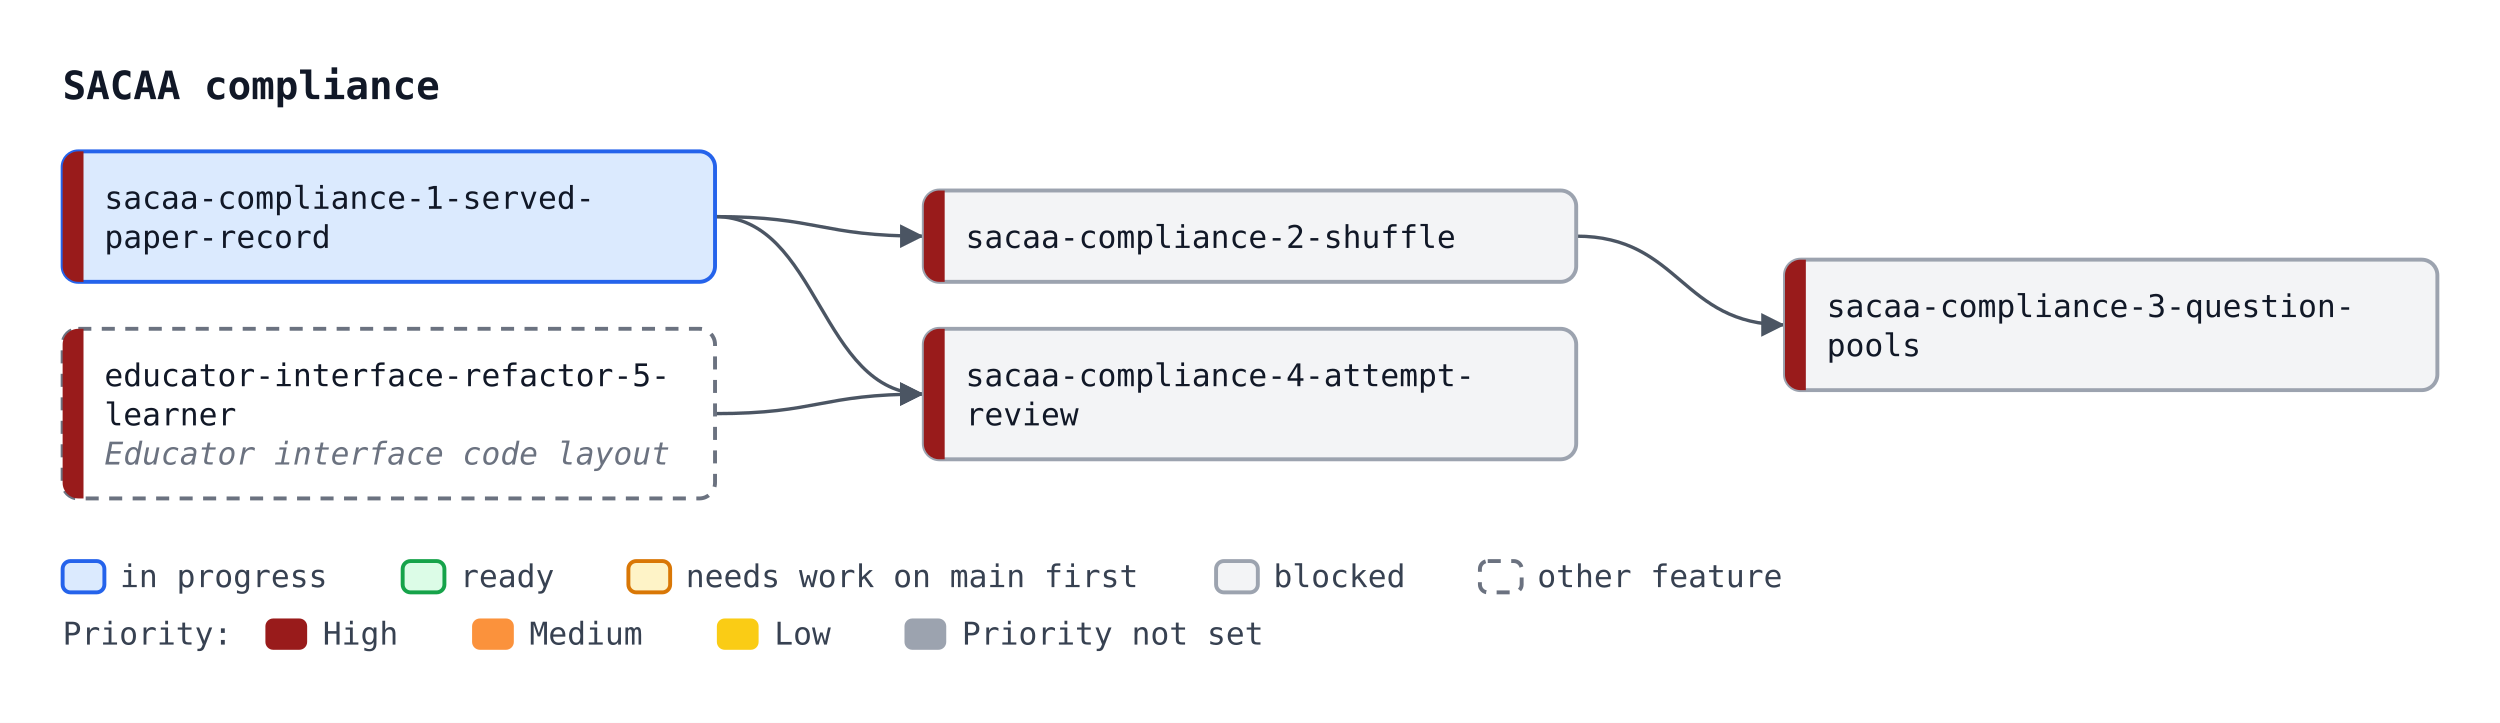
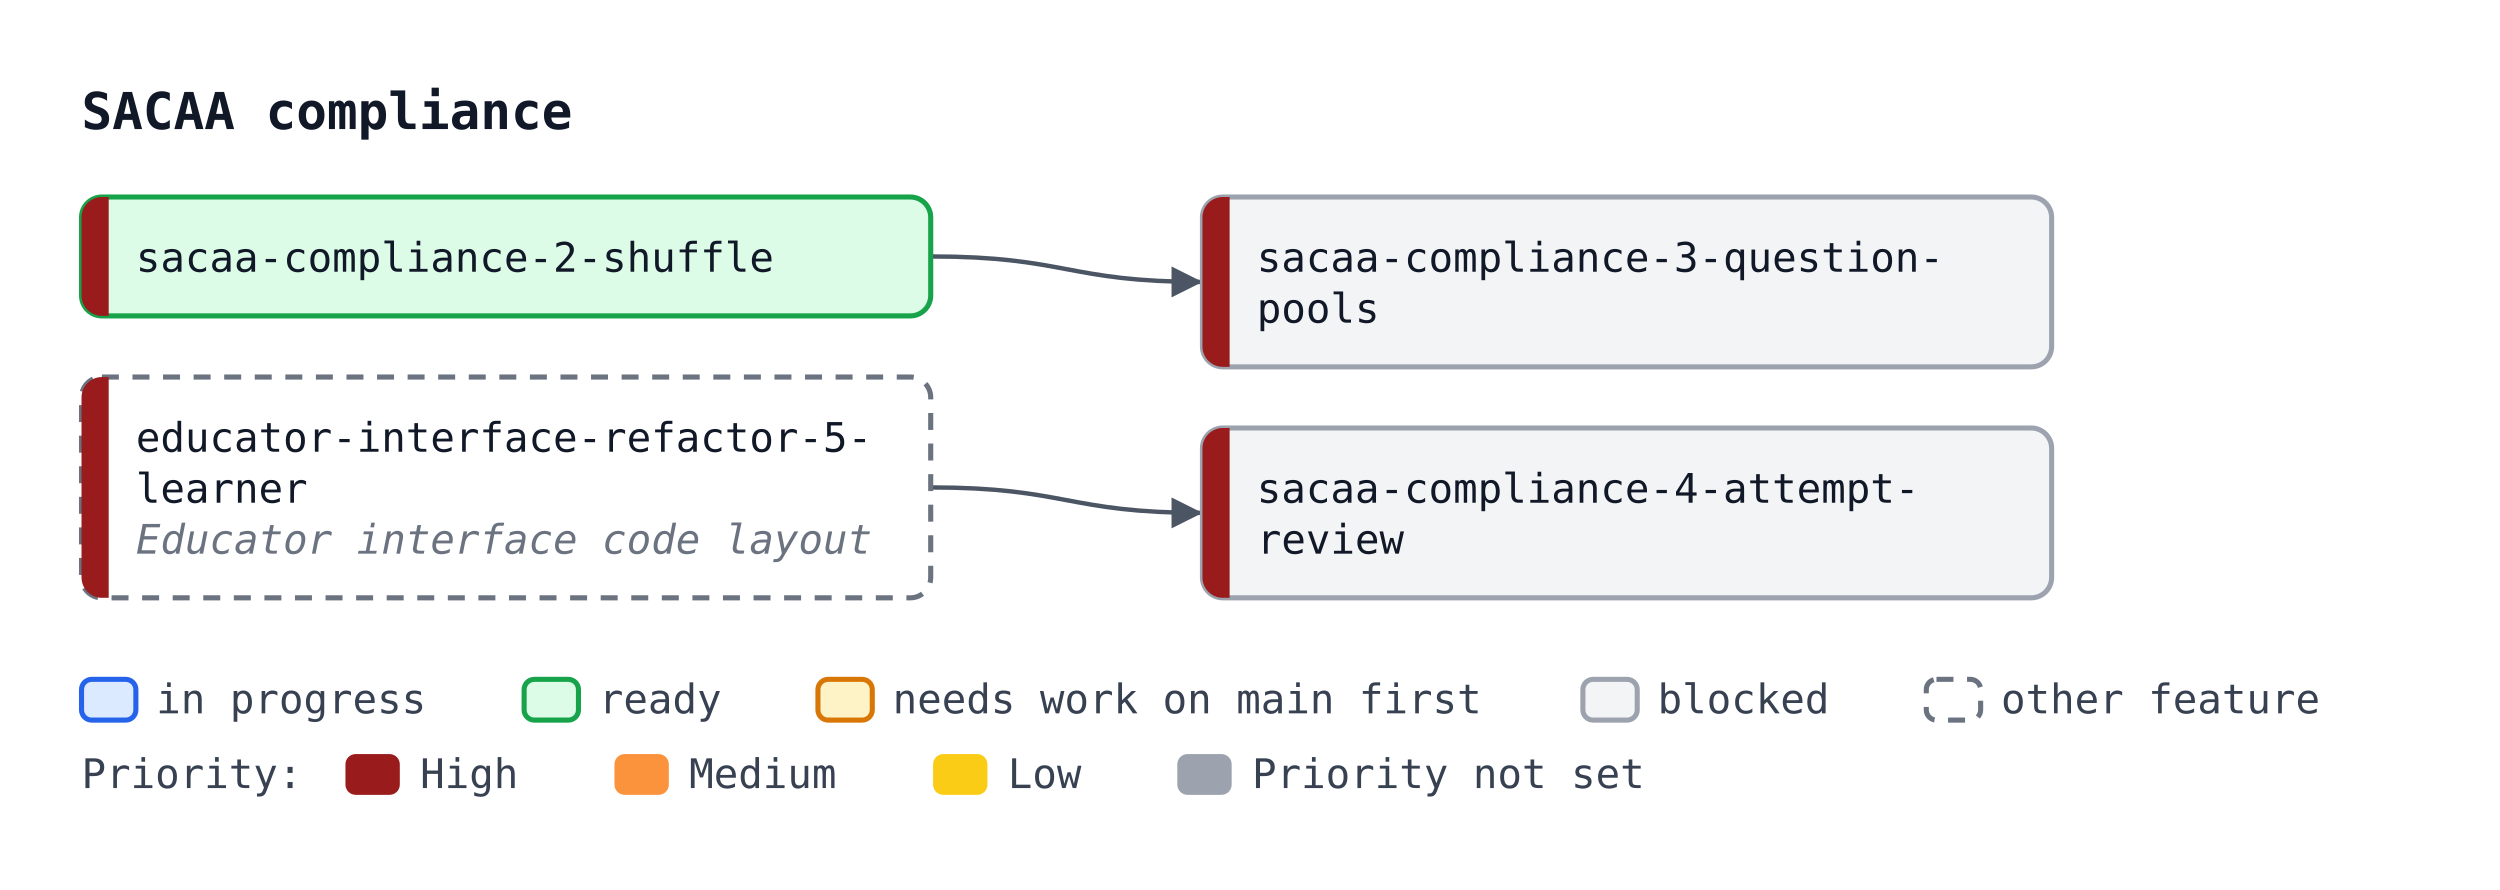
- <svg xmlns="http://www.w3.org/2000/svg" width="958" height="277" viewBox="0 0 958 277" font-family="ui-monospace, SFMono-Regular, Menlo, Consolas, monospace" font-size="12">
+ <svg xmlns="http://www.w3.org/2000/svg" width="736" height="262" viewBox="0 0 736 262" font-family="ui-monospace, SFMono-Regular, Menlo, Consolas, monospace" font-size="12">
  <defs>
    <marker id="arrow" viewBox="0 0 10 10" refX="10" refY="5" markerWidth="7" markerHeight="7" orient="auto-start-reverse">
      <path d="M0,0 L10,5 L0,10 z" fill="#4b5563" />
    </marker>
  </defs>
-   <rect width="958" height="277" fill="#ffffff" />
+   <rect width="736" height="262" fill="#ffffff" />
  <text x="24" y="38" font-size="15" font-weight="bold" fill="#111827">SACAA compliance</text>
-   <path d="M274.0,83.0 C314.0,83.0 314.0,90.5 354.0,90.5" fill="none" stroke="#4b5563" stroke-width="1.3" marker-end="url(#arrow)" />
-   <path d="M604.0,90.5 C644.0,90.5 644.0,124.5 684.0,124.5" fill="none" stroke="#4b5563" stroke-width="1.3" marker-end="url(#arrow)" />
-   <path d="M274.0,83.0 C314.0,83.0 314.0,151.0 354.0,151.0" fill="none" stroke="#4b5563" stroke-width="1.3" marker-end="url(#arrow)" />
-   <path d="M274.0,158.5 C314.0,158.5 314.0,151.0 354.0,151.0" fill="none" stroke="#4b5563" stroke-width="1.3" marker-end="url(#arrow)" />
-   <rect x="24.0" y="58.0" width="250" height="50" rx="6" fill="#dbeafe" stroke="#2563eb" stroke-width="1.5" />
-   <path d="M32.0,58.0 H30.0 A6,6 0 0 0 24.0,64.0 V102.0 A6,6 0 0 0 30.0,108.0 H32.0 Z" fill="#991b1b" />
-   <text x="40.0" y="80.0" fill="#111827">sacaa-compliance-1-served-</text>
-   <text x="40.0" y="95.0" fill="#111827">paper-record</text>
-   <rect x="354.0" y="73.0" width="250" height="35" rx="6" fill="#f3f4f6" stroke="#9ca3af" stroke-width="1.5" />
-   <path d="M362.0,73.0 H360.0 A6,6 0 0 0 354.0,79.0 V102.0 A6,6 0 0 0 360.0,108.0 H362.0 Z" fill="#991b1b" />
-   <text x="370.0" y="95.0" fill="#111827">sacaa-compliance-2-shuffle</text>
-   <rect x="684.0" y="99.5" width="250" height="50" rx="6" fill="#f3f4f6" stroke="#9ca3af" stroke-width="1.5" />
-   <path d="M692.0,99.5 H690.0 A6,6 0 0 0 684.0,105.5 V143.5 A6,6 0 0 0 690.0,149.5 H692.0 Z" fill="#991b1b" />
-   <text x="700.0" y="121.5" fill="#111827">sacaa-compliance-3-question-</text>
-   <text x="700.0" y="136.5" fill="#111827">pools</text>
+   <path d="M274.0,75.5 C314.0,75.5 314.0,83.0 354.0,83.0" fill="none" stroke="#4b5563" stroke-width="1.3" marker-end="url(#arrow)" />
+   <path d="M274.0,143.5 C314.0,143.5 314.0,151.0 354.0,151.0" fill="none" stroke="#4b5563" stroke-width="1.3" marker-end="url(#arrow)" />
+   <rect x="24.0" y="58.0" width="250" height="35" rx="6" fill="#dcfce7" stroke="#16a34a" stroke-width="1.5" />
+   <path d="M32.0,58.0 H30.0 A6,6 0 0 0 24.0,64.0 V87.0 A6,6 0 0 0 30.0,93.0 H32.0 Z" fill="#991b1b" />
+   <text x="40.0" y="80.0" fill="#111827">sacaa-compliance-2-shuffle</text>
+   <rect x="354.0" y="58.0" width="250" height="50" rx="6" fill="#f3f4f6" stroke="#9ca3af" stroke-width="1.5" />
+   <path d="M362.0,58.0 H360.0 A6,6 0 0 0 354.0,64.0 V102.0 A6,6 0 0 0 360.0,108.0 H362.0 Z" fill="#991b1b" />
+   <text x="370.0" y="80.0" fill="#111827">sacaa-compliance-3-question-</text>
+   <text x="370.0" y="95.0" fill="#111827">pools</text>
  <rect x="354.0" y="126.0" width="250" height="50" rx="6" fill="#f3f4f6" stroke="#9ca3af" stroke-width="1.5" />
  <path d="M362.0,126.0 H360.0 A6,6 0 0 0 354.0,132.0 V170.0 A6,6 0 0 0 360.0,176.0 H362.0 Z" fill="#991b1b" />
  <text x="370.0" y="148.0" fill="#111827">sacaa-compliance-4-attempt-</text>
  <text x="370.0" y="163.0" fill="#111827">review</text>
-   <rect x="24.0" y="126.0" width="250" height="65" rx="6" fill="#ffffff" stroke="#6b7280" stroke-width="1.5" stroke-dasharray="5 4" />
-   <path d="M32.0,126.0 H30.0 A6,6 0 0 0 24.0,132.0 V185.0 A6,6 0 0 0 30.0,191.0 H32.0 Z" fill="#991b1b" />
-   <text x="40.0" y="148.0" fill="#111827">educator-interface-refactor-5-</text>
-   <text x="40.0" y="163.0" fill="#111827">learner</text>
-   <text x="40.0" y="178.0" fill="#6b7280" font-style="italic">Educator interface code layout</text>
-   <rect x="24.0" y="215" width="16" height="12" rx="3" fill="#dbeafe" stroke="#2563eb" stroke-width="1.5" />
-   <text x="46.0" y="225" fill="#374151">in progress</text>
-   <rect x="154.3" y="215" width="16" height="12" rx="3" fill="#dcfce7" stroke="#16a34a" stroke-width="1.5" />
-   <text x="176.3" y="225" fill="#374151">ready</text>
-   <rect x="240.8" y="215" width="16" height="12" rx="3" fill="#fef3c7" stroke="#d97706" stroke-width="1.5" />
-   <text x="262.8" y="225" fill="#374151">needs work on main first</text>
-   <rect x="466.0" y="215" width="16" height="12" rx="3" fill="#f3f4f6" stroke="#9ca3af" stroke-width="1.5" />
-   <text x="488.0" y="225" fill="#374151">blocked</text>
-   <rect x="567.1" y="215" width="16" height="12" rx="3" fill="#ffffff" stroke="#6b7280" stroke-width="1.5" stroke-dasharray="5 4" />
-   <text x="589.1" y="225" fill="#374151">other feature</text>
-   <text x="24" y="247" fill="#374151">Priority:</text>
-   <rect x="101.7" y="237" width="16" height="12" rx="3" fill="#991b1b" />
-   <text x="123.7" y="247" fill="#374151">High</text>
-   <rect x="180.9" y="237" width="16" height="12" rx="3" fill="#fb923c" />
-   <text x="202.9" y="247" fill="#374151">Medium</text>
-   <rect x="274.7" y="237" width="16" height="12" rx="3" fill="#facc15" />
-   <text x="296.7" y="247" fill="#374151">Low</text>
-   <rect x="346.6" y="237" width="16" height="12" rx="3" fill="#9ca3af" />
-   <text x="368.6" y="247" fill="#374151">Priority not set</text>
+   <rect x="24.0" y="111.0" width="250" height="65" rx="6" fill="#ffffff" stroke="#6b7280" stroke-width="1.5" stroke-dasharray="5 4" />
+   <path d="M32.0,111.0 H30.0 A6,6 0 0 0 24.0,117.0 V170.0 A6,6 0 0 0 30.0,176.0 H32.0 Z" fill="#991b1b" />
+   <text x="40.0" y="133.0" fill="#111827">educator-interface-refactor-5-</text>
+   <text x="40.0" y="148.0" fill="#111827">learner</text>
+   <text x="40.0" y="163.0" fill="#6b7280" font-style="italic">Educator interface code layout</text>
+   <rect x="24.0" y="200" width="16" height="12" rx="3" fill="#dbeafe" stroke="#2563eb" stroke-width="1.5" />
+   <text x="46.0" y="210" fill="#374151">in progress</text>
+   <rect x="154.3" y="200" width="16" height="12" rx="3" fill="#dcfce7" stroke="#16a34a" stroke-width="1.5" />
+   <text x="176.3" y="210" fill="#374151">ready</text>
+   <rect x="240.8" y="200" width="16" height="12" rx="3" fill="#fef3c7" stroke="#d97706" stroke-width="1.5" />
+   <text x="262.8" y="210" fill="#374151">needs work on main first</text>
+   <rect x="466.0" y="200" width="16" height="12" rx="3" fill="#f3f4f6" stroke="#9ca3af" stroke-width="1.5" />
+   <text x="488.0" y="210" fill="#374151">blocked</text>
+   <rect x="567.1" y="200" width="16" height="12" rx="3" fill="#ffffff" stroke="#6b7280" stroke-width="1.5" stroke-dasharray="5 4" />
+   <text x="589.1" y="210" fill="#374151">other feature</text>
+   <text x="24" y="232" fill="#374151">Priority:</text>
+   <rect x="101.7" y="222" width="16" height="12" rx="3" fill="#991b1b" />
+   <text x="123.7" y="232" fill="#374151">High</text>
+   <rect x="180.9" y="222" width="16" height="12" rx="3" fill="#fb923c" />
+   <text x="202.9" y="232" fill="#374151">Medium</text>
+   <rect x="274.7" y="222" width="16" height="12" rx="3" fill="#facc15" />
+   <text x="296.7" y="232" fill="#374151">Low</text>
+   <rect x="346.6" y="222" width="16" height="12" rx="3" fill="#9ca3af" />
+   <text x="368.6" y="232" fill="#374151">Priority not set</text>
</svg>
